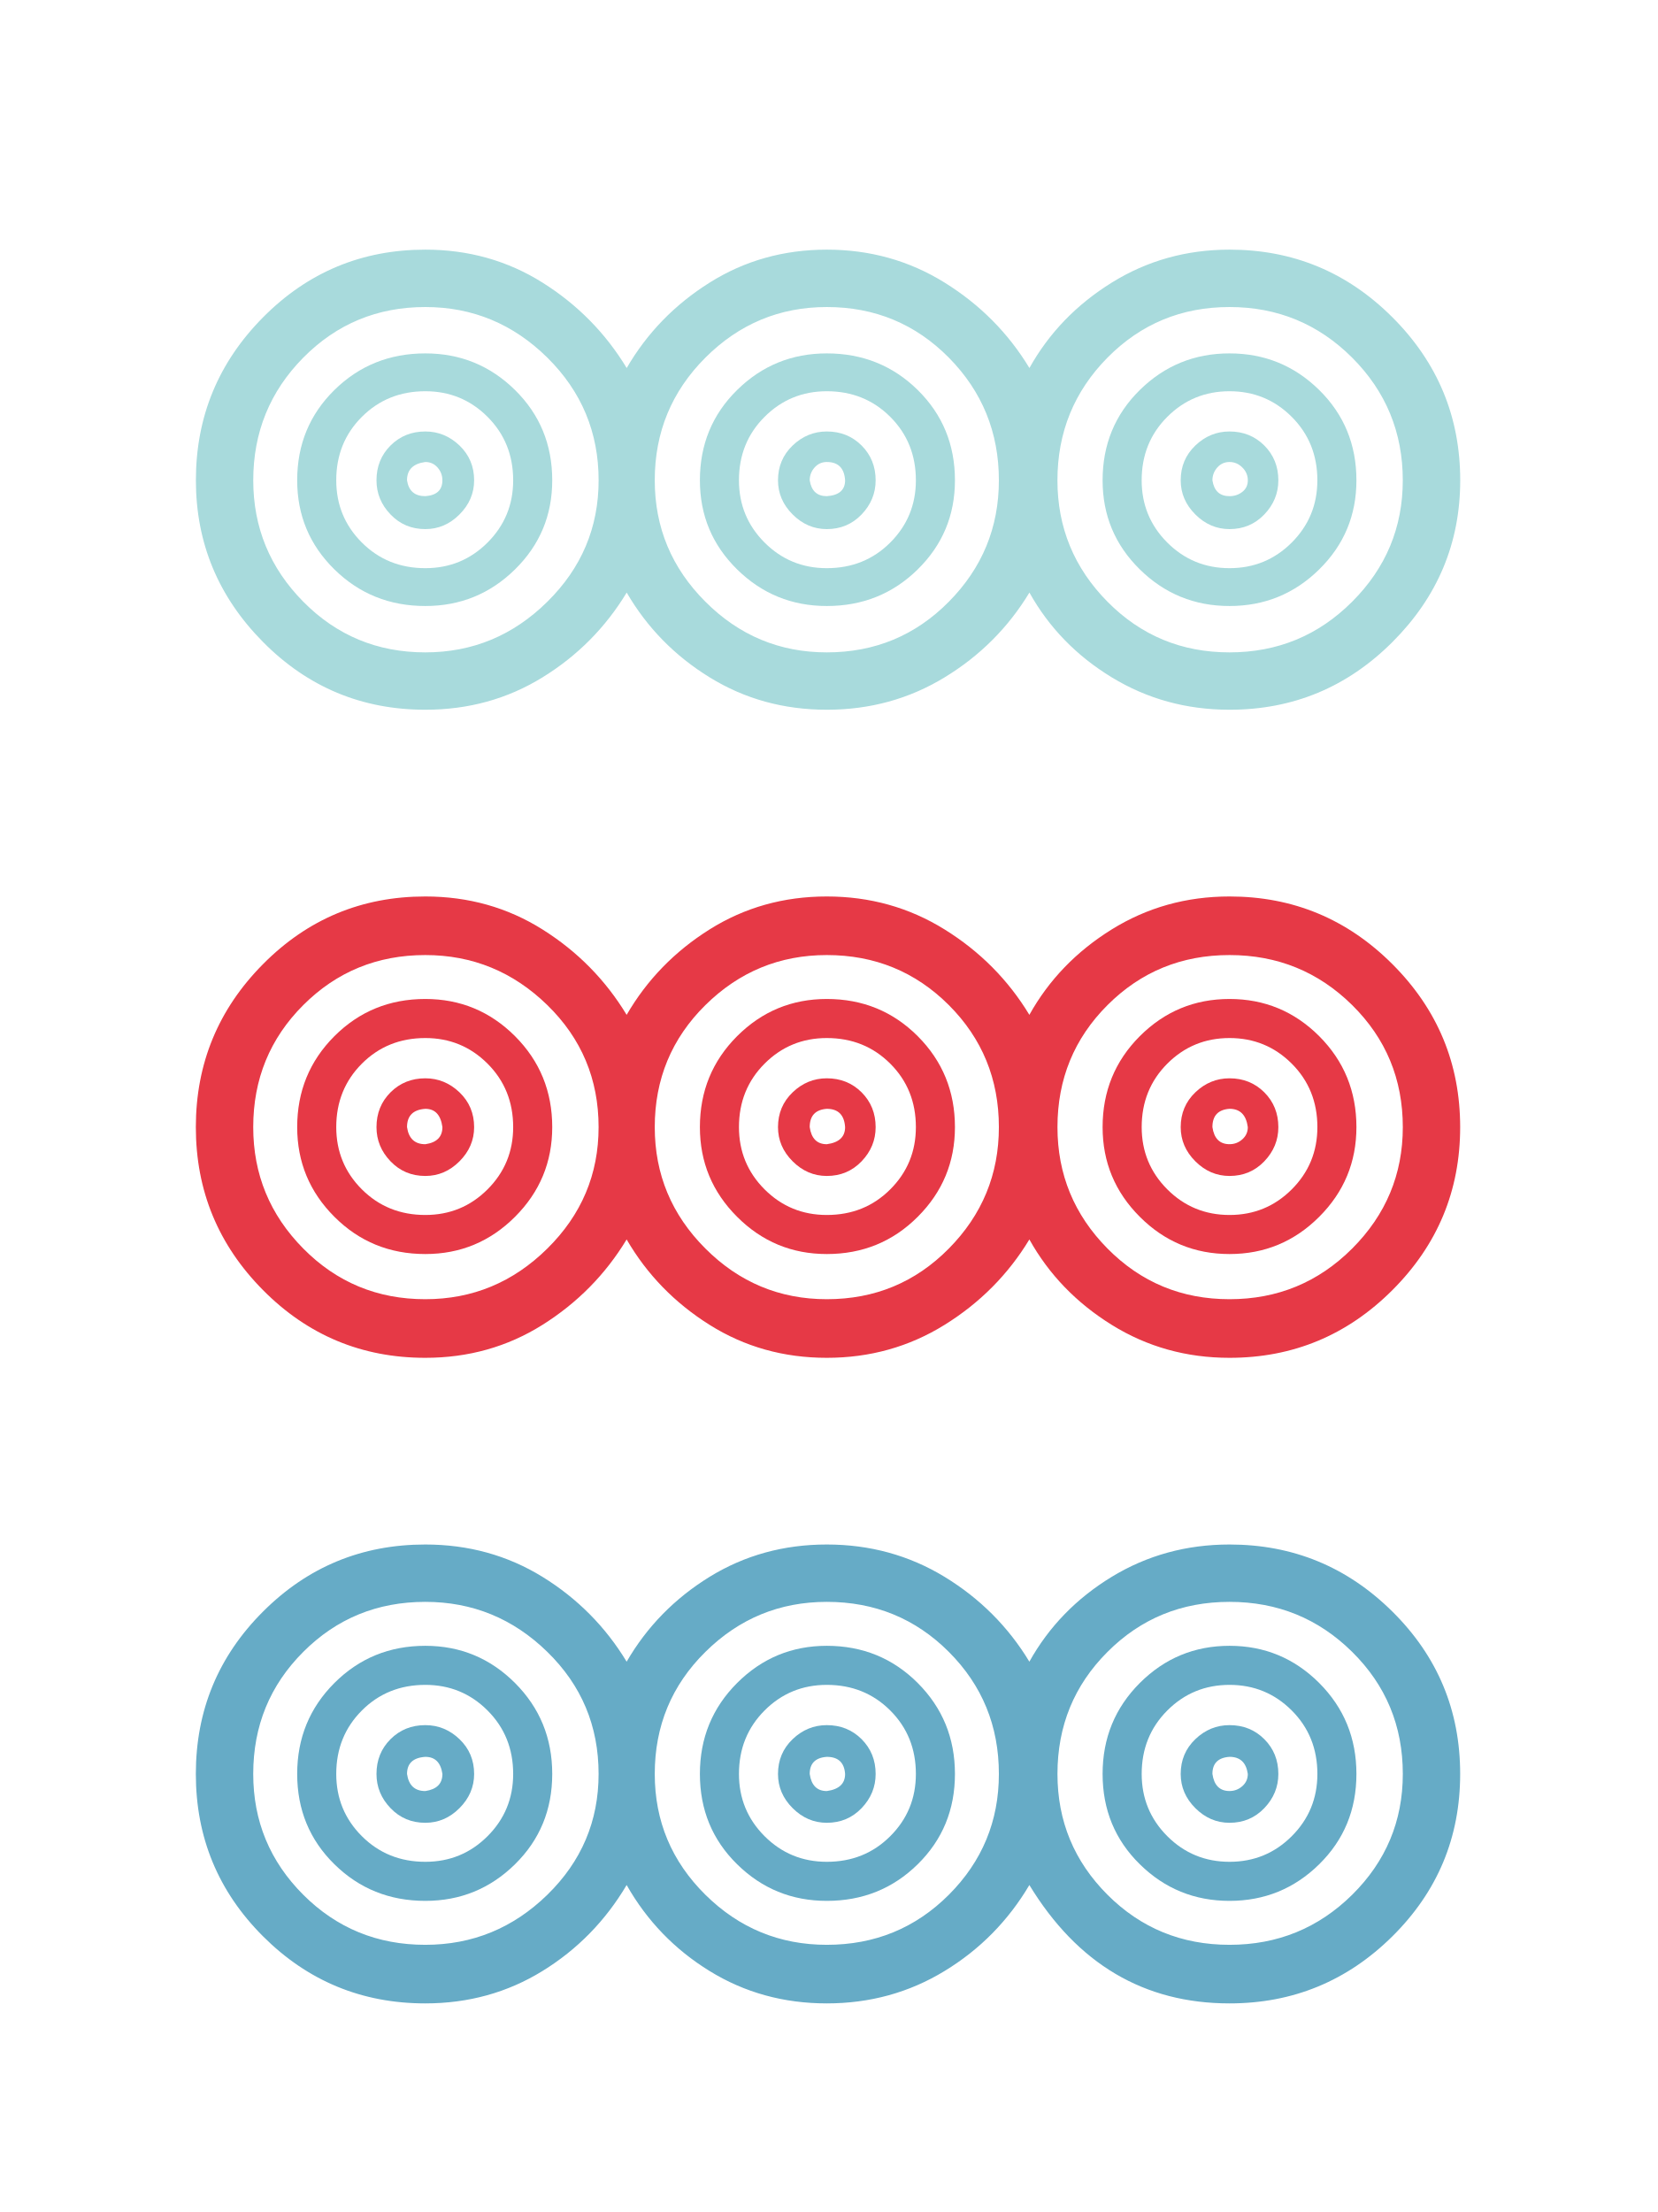
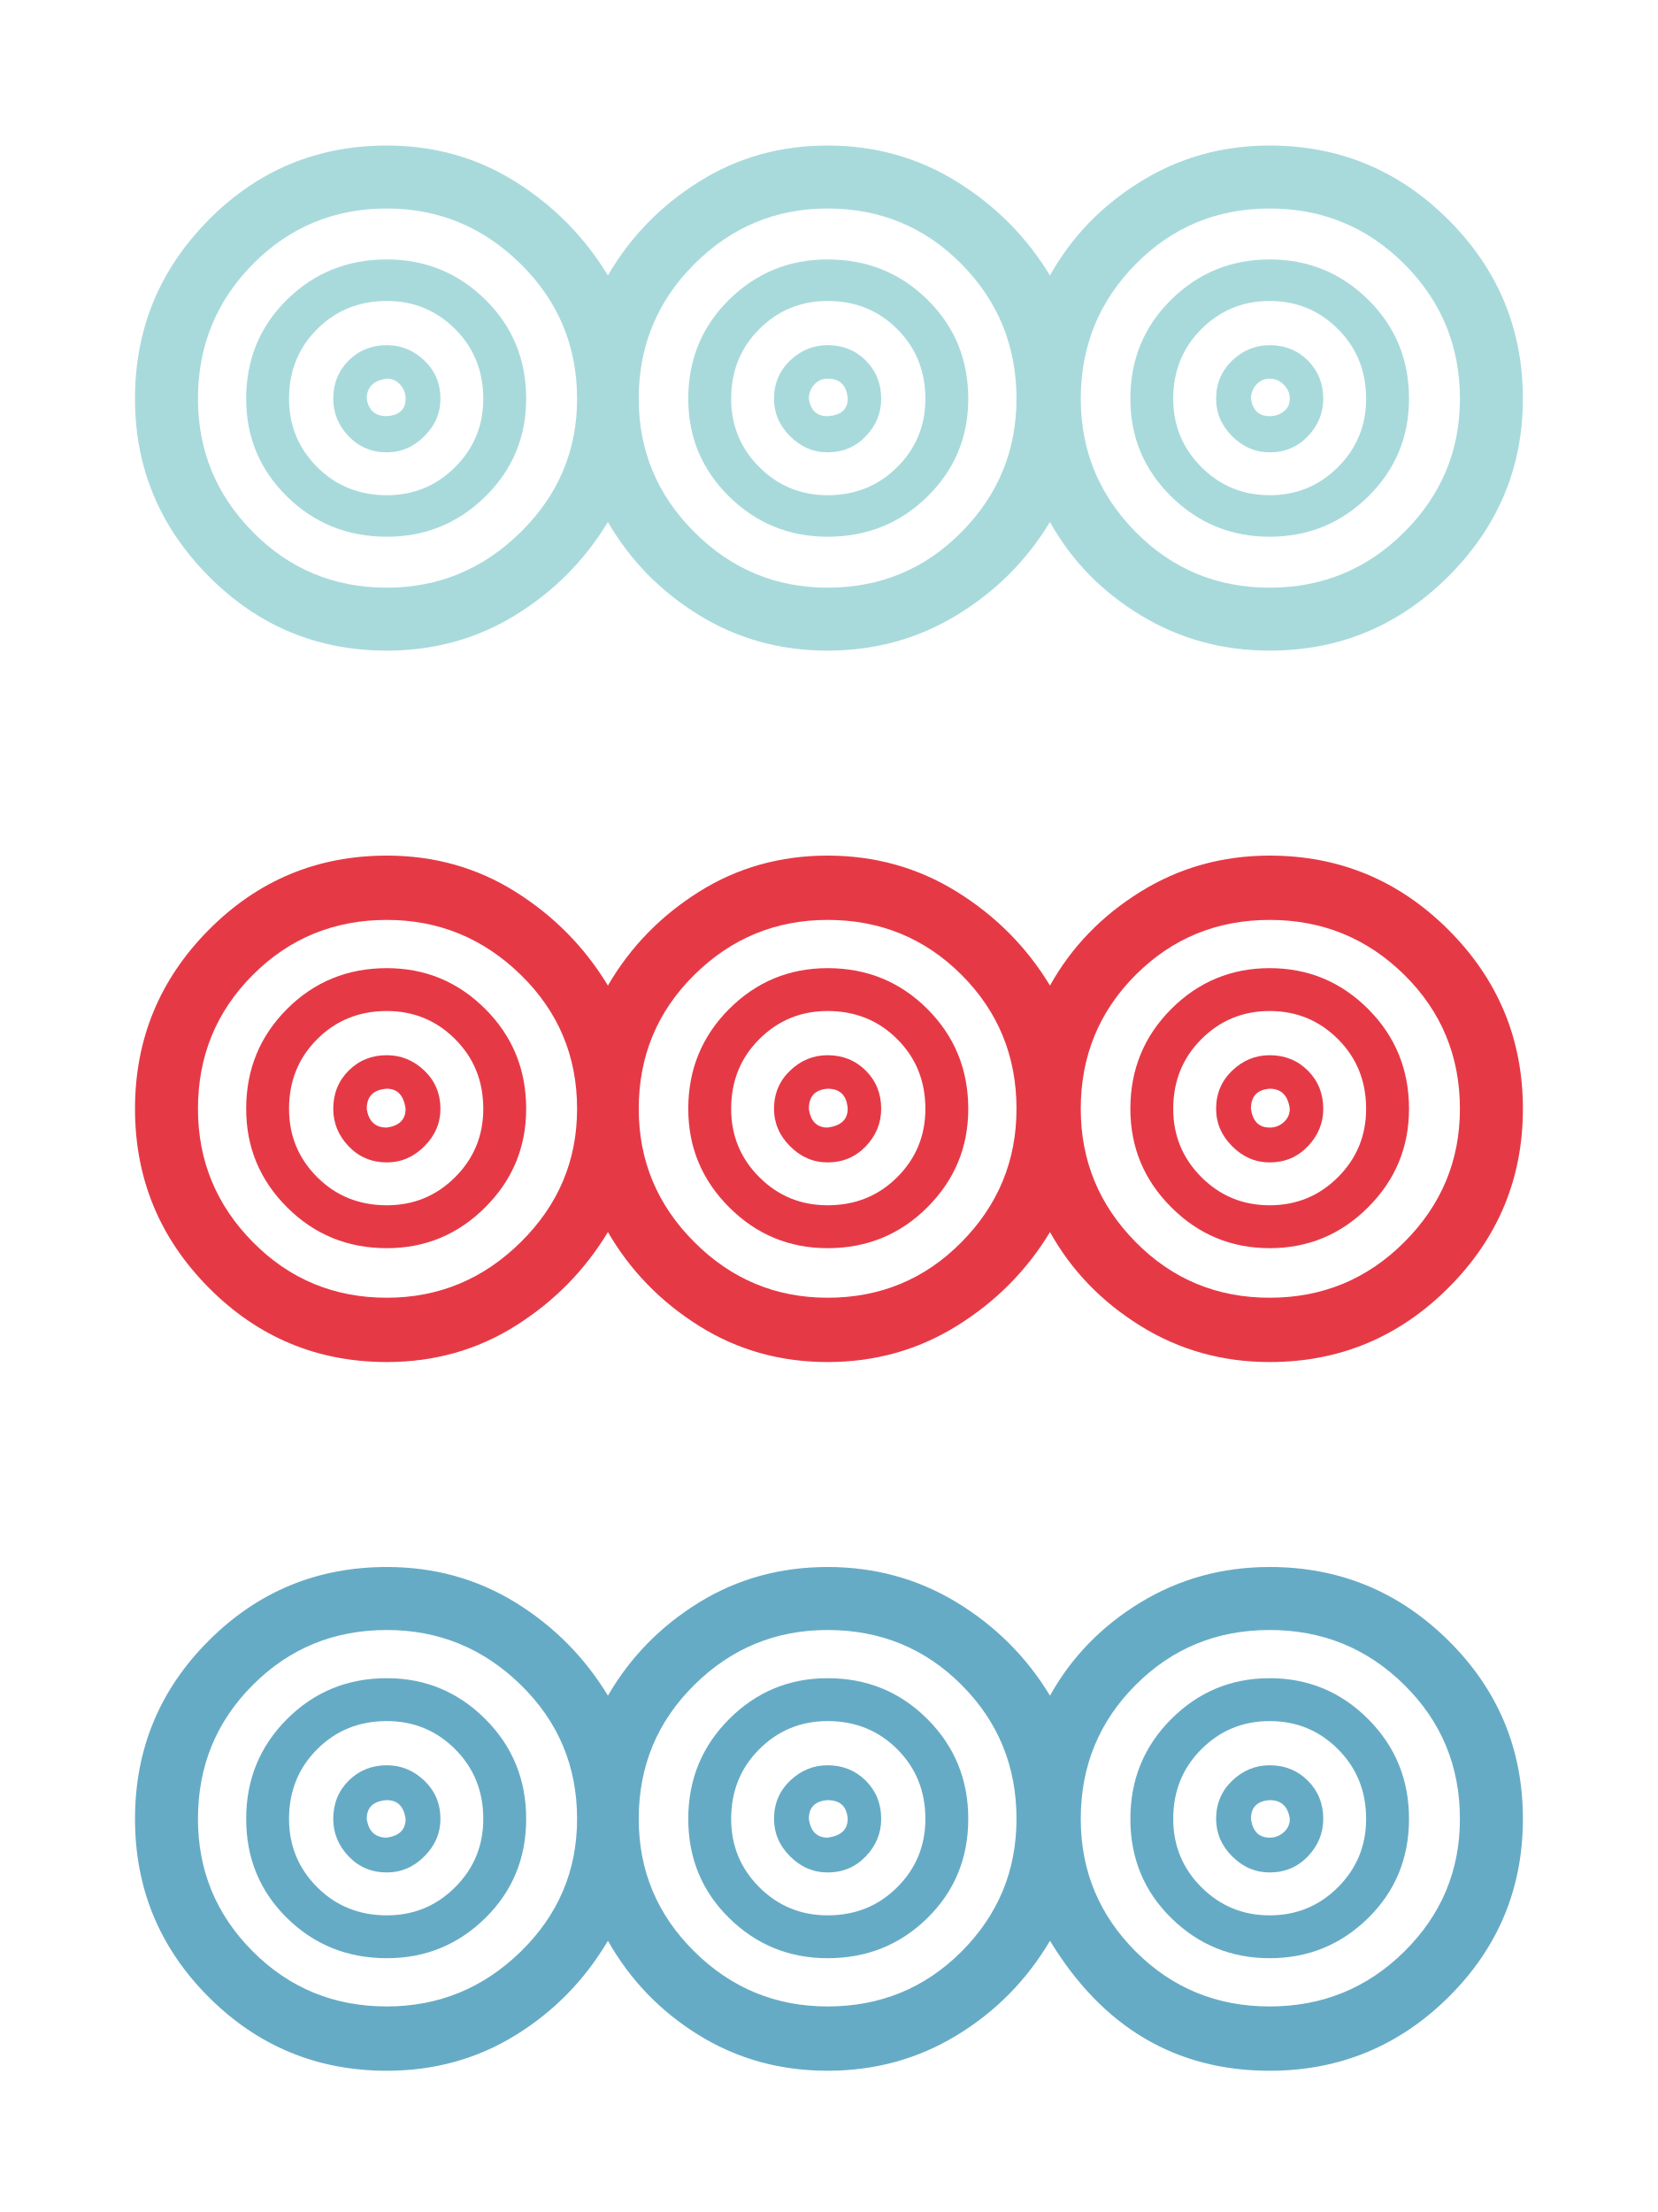
<svg xmlns="http://www.w3.org/2000/svg" version="1.1" id="Layer_1" x="0px" y="0px" width="66.334px" height="88.5px" viewBox="0 0 66.334 88.5" enable-background="new 0 0 66.334 88.5" xml:space="preserve">
  <g>
-     <path fill="#A8DADC" d="M17.018,24.246c1.399,0,2.596-0.488,3.589-1.465c0.993-0.977,1.489-2.164,1.489-3.564   c0-1.431-0.497-2.636-1.489-3.613c-0.993-0.977-2.189-1.465-3.589-1.465c-1.433,0-2.645,0.488-3.638,1.465   c-0.993,0.977-1.489,2.182-1.489,3.613c0,1.4,0.496,2.588,1.489,3.564C14.373,23.757,15.585,24.246,17.018,24.246z M14.479,16.678   c0.684-0.684,1.53-1.025,2.539-1.025c0.977,0,1.807,0.342,2.49,1.025s1.025,1.529,1.025,2.539c0,0.977-0.342,1.807-1.025,2.49   s-1.514,1.025-2.49,1.025c-1.009,0-1.855-0.342-2.539-1.025s-1.025-1.514-1.025-2.49C13.453,18.207,13.795,17.361,14.479,16.678z" />
-     <path fill="#A8DADC" d="M49.195,21.169c0.553,0,1.017-0.195,1.392-0.586c0.374-0.391,0.562-0.846,0.562-1.367   c0-0.552-0.188-1.017-0.562-1.392c-0.375-0.373-0.838-0.561-1.392-0.561c-0.521,0-0.977,0.188-1.367,0.561   c-0.391,0.375-0.586,0.84-0.586,1.392c0,0.521,0.195,0.977,0.586,1.367S48.674,21.169,49.195,21.169z M48.707,18.703   c0.13-0.146,0.293-0.219,0.488-0.219s0.366,0.072,0.513,0.219s0.22,0.318,0.22,0.513c0,0.195-0.073,0.35-0.22,0.463   c-0.146,0.115-0.317,0.172-0.513,0.172c-0.391,0-0.619-0.211-0.684-0.635C48.512,19.021,48.577,18.85,48.707,18.703z" />
-     <path fill="#A8DADC" d="M33.082,24.246c1.432,0,2.645-0.488,3.638-1.465c0.993-0.977,1.489-2.164,1.489-3.564   c0-1.431-0.497-2.636-1.489-3.613c-0.993-0.977-2.206-1.465-3.638-1.465c-1.4,0-2.596,0.488-3.589,1.465   c-0.993,0.977-1.489,2.182-1.489,3.613c0,1.4,0.496,2.588,1.489,3.564C30.486,23.757,31.682,24.246,33.082,24.246z M30.592,16.678   c0.684-0.684,1.514-1.025,2.49-1.025c1.009,0,1.855,0.342,2.539,1.025s1.025,1.529,1.025,2.539c0,0.977-0.342,1.807-1.025,2.49   s-1.53,1.025-2.539,1.025c-0.977,0-1.807-0.342-2.49-1.025s-1.025-1.514-1.025-2.49C29.566,18.207,29.908,17.361,30.592,16.678z" />
-     <path fill="#A8DADC" d="M49.195,24.246c1.399,0,2.596-0.488,3.589-1.465c0.993-0.977,1.489-2.164,1.489-3.564   c0-1.431-0.497-2.636-1.489-3.613c-0.993-0.977-2.189-1.465-3.589-1.465c-1.4,0-2.596,0.488-3.589,1.465   c-0.993,0.977-1.489,2.182-1.489,3.613c0,1.4,0.496,2.588,1.489,3.564C46.599,23.757,47.795,24.246,49.195,24.246z M46.705,16.678   c0.684-0.684,1.514-1.025,2.49-1.025s1.807,0.342,2.49,1.025s1.025,1.529,1.025,2.539c0,0.977-0.342,1.807-1.025,2.49   s-1.514,1.025-2.49,1.025s-1.807-0.342-2.49-1.025s-1.025-1.514-1.025-2.49C45.68,18.207,46.021,17.361,46.705,16.678z" />
-     <path fill="#A8DADC" d="M33.082,21.169c0.553,0,1.017-0.195,1.392-0.586c0.374-0.391,0.562-0.846,0.562-1.367   c0-0.552-0.188-1.017-0.562-1.392c-0.375-0.373-0.838-0.561-1.392-0.561c-0.521,0-0.977,0.188-1.367,0.561   c-0.391,0.375-0.586,0.84-0.586,1.392c0,0.521,0.195,0.977,0.586,1.367S32.561,21.169,33.082,21.169z M32.594,18.703   c0.13-0.146,0.293-0.219,0.488-0.219c0.456,0,0.7,0.244,0.732,0.732c0,0.391-0.244,0.602-0.732,0.635   c-0.391,0-0.619-0.211-0.684-0.635C32.398,19.021,32.463,18.85,32.594,18.703z" />
-     <path fill="#A8DADC" d="M17.018,21.169c0.521,0,0.977-0.195,1.367-0.586s0.586-0.846,0.586-1.367c0-0.552-0.195-1.017-0.586-1.392   c-0.391-0.373-0.847-0.561-1.367-0.561c-0.554,0-1.018,0.188-1.392,0.561c-0.375,0.375-0.562,0.84-0.562,1.392   c0,0.521,0.187,0.977,0.562,1.367C16,20.974,16.464,21.169,17.018,21.169z M17.018,18.484c0.195,0,0.358,0.072,0.488,0.219   c0.13,0.146,0.195,0.318,0.195,0.513c0,0.391-0.228,0.602-0.684,0.635c-0.423,0-0.667-0.211-0.732-0.635   C16.285,18.793,16.529,18.549,17.018,18.484z" />
-     <path fill="#E63946" d="M17.018,43.142c-0.554,0-1.018,0.188-1.392,0.561c-0.375,0.375-0.562,0.84-0.562,1.393   c0,0.521,0.187,0.977,0.562,1.367c0.374,0.391,0.838,0.586,1.392,0.586c0.521,0,0.977-0.195,1.367-0.586s0.586-0.846,0.586-1.367   c0-0.553-0.195-1.018-0.586-1.393C17.994,43.33,17.538,43.142,17.018,43.142z M17.018,45.779c-0.423,0-0.667-0.229-0.732-0.684   c0-0.455,0.244-0.699,0.732-0.732c0.391,0,0.618,0.244,0.684,0.732C17.701,45.486,17.473,45.714,17.018,45.779z" />
-     <path fill="#A8DADC" d="M17.018,28.396c1.725,0,3.288-0.432,4.688-1.295c1.399-0.861,2.522-1.992,3.369-3.393   c0.813,1.4,1.92,2.531,3.32,3.393c1.399,0.863,2.962,1.295,4.688,1.295c1.725,0,3.296-0.432,4.712-1.295   c1.416-0.861,2.547-1.992,3.394-3.393c0.781,1.4,1.88,2.531,3.296,3.393c1.416,0.863,2.986,1.295,4.712,1.295   c2.539,0,4.712-0.904,6.519-2.711s2.71-3.963,2.71-6.469c0-2.539-0.903-4.712-2.71-6.519s-3.979-2.709-6.519-2.709   c-1.726,0-3.296,0.439-4.712,1.318s-2.515,2.018-3.296,3.418c-0.847-1.4-1.978-2.539-3.394-3.418s-2.987-1.318-4.712-1.318   c-1.726,0-3.288,0.439-4.688,1.318c-1.4,0.879-2.507,2.018-3.32,3.418c-0.847-1.4-1.97-2.539-3.369-3.418   c-1.4-0.879-2.962-1.318-4.688-1.318c-2.539,0-4.704,0.902-6.494,2.709c-1.791,1.807-2.686,3.98-2.686,6.519   c0,2.506,0.895,4.662,2.686,6.469C12.313,27.492,14.479,28.396,17.018,28.396z M44.312,14.309c1.334-1.35,2.962-2.025,4.883-2.025   c1.92,0,3.556,0.676,4.907,2.025c1.351,1.352,2.026,2.988,2.026,4.908c0,1.889-0.676,3.508-2.026,4.857   c-1.351,1.352-2.987,2.027-4.907,2.027c-1.921,0-3.548-0.676-4.883-2.027c-1.335-1.35-2.002-2.969-2.002-4.857   C42.311,17.297,42.978,15.66,44.312,14.309z M28.224,14.309c1.351-1.35,2.97-2.025,4.858-2.025c1.92,0,3.548,0.676,4.883,2.025   c1.334,1.352,2.002,2.988,2.002,4.908c0,1.889-0.667,3.508-2.002,4.857c-1.335,1.352-2.962,2.027-4.883,2.027   c-1.888,0-3.508-0.676-4.858-2.027c-1.351-1.35-2.026-2.969-2.026-4.857C26.197,17.297,26.873,15.66,28.224,14.309z M12.135,14.309   c1.334-1.35,2.962-2.025,4.883-2.025c1.888,0,3.516,0.676,4.883,2.025c1.367,1.352,2.051,2.988,2.051,4.908   c0,1.889-0.684,3.508-2.051,4.857c-1.367,1.352-2.995,2.027-4.883,2.027c-1.921,0-3.548-0.676-4.883-2.027   c-1.335-1.35-2.002-2.969-2.002-4.857C10.133,17.297,10.8,15.66,12.135,14.309z" />
-     <path fill="#E63946" d="M17.018,39.968c-1.433,0-2.645,0.496-3.638,1.488c-0.993,0.994-1.489,2.207-1.489,3.639   c0,1.4,0.496,2.596,1.489,3.588c0.993,0.994,2.205,1.49,3.638,1.49c1.399,0,2.596-0.496,3.589-1.49   c0.993-0.992,1.489-2.188,1.489-3.588c0-1.432-0.497-2.645-1.489-3.639C19.613,40.464,18.417,39.968,17.018,39.968z M19.508,47.585   c-0.684,0.684-1.514,1.025-2.49,1.025c-1.009,0-1.855-0.342-2.539-1.025s-1.025-1.514-1.025-2.49c0-1.01,0.342-1.855,1.025-2.539   s1.53-1.025,2.539-1.025c0.977,0,1.807,0.342,2.49,1.025s1.025,1.529,1.025,2.539C20.533,46.072,20.191,46.902,19.508,47.585z" />
-     <path fill="#E63946" d="M33.082,43.142c-0.521,0-0.977,0.188-1.367,0.561c-0.391,0.375-0.586,0.84-0.586,1.393   c0,0.521,0.195,0.977,0.586,1.367s0.846,0.586,1.367,0.586c0.553,0,1.017-0.195,1.392-0.586c0.374-0.391,0.562-0.846,0.562-1.367   c0-0.553-0.188-1.018-0.562-1.393C34.099,43.33,33.635,43.142,33.082,43.142z M33.082,45.779c-0.391,0-0.619-0.229-0.684-0.684   c0-0.455,0.228-0.699,0.684-0.732c0.456,0,0.7,0.244,0.732,0.732C33.814,45.486,33.57,45.714,33.082,45.779z" />
-     <path fill="#E63946" d="M49.195,43.142c-0.521,0-0.977,0.188-1.367,0.561c-0.391,0.375-0.586,0.84-0.586,1.393   c0,0.521,0.195,0.977,0.586,1.367s0.846,0.586,1.367,0.586c0.553,0,1.017-0.195,1.392-0.586c0.374-0.391,0.562-0.846,0.562-1.367   c0-0.553-0.188-1.018-0.562-1.393C50.212,43.33,49.749,43.142,49.195,43.142z M49.708,45.583c-0.146,0.131-0.317,0.195-0.513,0.195   c-0.391,0-0.619-0.229-0.684-0.684c0-0.455,0.228-0.699,0.684-0.732c0.423,0,0.667,0.244,0.732,0.732   C49.928,45.291,49.854,45.453,49.708,45.583z" />
-     <path fill="#E63946" d="M49.195,35.867c-1.726,0-3.296,0.439-4.712,1.318s-2.515,2.018-3.296,3.418   c-0.847-1.4-1.978-2.539-3.394-3.418s-2.987-1.318-4.712-1.318c-1.726,0-3.288,0.439-4.688,1.318   c-1.4,0.879-2.507,2.018-3.32,3.418c-0.847-1.4-1.97-2.539-3.369-3.418c-1.4-0.879-2.962-1.318-4.688-1.318   c-2.539,0-4.704,0.902-6.494,2.709c-1.791,1.807-2.686,3.98-2.686,6.52s0.895,4.711,2.686,6.518   c1.79,1.807,3.955,2.711,6.494,2.711c1.725,0,3.288-0.439,4.688-1.318c1.399-0.879,2.522-2.018,3.369-3.418   c0.813,1.4,1.92,2.539,3.32,3.418c1.399,0.879,2.962,1.318,4.688,1.318c1.725,0,3.296-0.439,4.712-1.318s2.547-2.018,3.394-3.418   c0.781,1.4,1.88,2.539,3.296,3.418s2.986,1.318,4.712,1.318c2.539,0,4.712-0.904,6.519-2.711s2.71-3.979,2.71-6.518   s-0.903-4.713-2.71-6.52S51.734,35.867,49.195,35.867z M21.9,49.953c-1.367,1.352-2.995,2.027-4.883,2.027   c-1.921,0-3.548-0.676-4.883-2.027c-1.335-1.35-2.002-2.969-2.002-4.857c0-1.92,0.667-3.549,2.002-4.883   c1.334-1.334,2.962-2.002,4.883-2.002c1.888,0,3.516,0.668,4.883,2.002s2.051,2.963,2.051,4.883   C23.951,46.984,23.268,48.603,21.9,49.953z M37.965,49.953c-1.335,1.352-2.962,2.027-4.883,2.027c-1.888,0-3.508-0.676-4.858-2.027   c-1.351-1.35-2.026-2.969-2.026-4.857c0-1.92,0.675-3.549,2.026-4.883c1.351-1.334,2.97-2.002,4.858-2.002   c1.92,0,3.548,0.668,4.883,2.002c1.334,1.334,2.002,2.963,2.002,4.883C39.967,46.984,39.299,48.603,37.965,49.953z M54.103,49.953   c-1.351,1.352-2.987,2.027-4.907,2.027c-1.921,0-3.548-0.676-4.883-2.027c-1.335-1.35-2.002-2.969-2.002-4.857   c0-1.92,0.667-3.549,2.002-4.883c1.334-1.334,2.962-2.002,4.883-2.002c1.92,0,3.556,0.668,4.907,2.002   c1.351,1.334,2.026,2.963,2.026,4.883C56.129,46.984,55.453,48.603,54.103,49.953z" />
-     <path fill="#E63946" d="M49.195,39.968c-1.4,0-2.596,0.496-3.589,1.488c-0.993,0.994-1.489,2.207-1.489,3.639   c0,1.4,0.496,2.596,1.489,3.588c0.993,0.994,2.189,1.49,3.589,1.49c1.399,0,2.596-0.496,3.589-1.49   c0.993-0.992,1.489-2.188,1.489-3.588c0-1.432-0.497-2.645-1.489-3.639C51.791,40.464,50.595,39.968,49.195,39.968z M51.686,47.585   c-0.684,0.684-1.514,1.025-2.49,1.025s-1.807-0.342-2.49-1.025s-1.025-1.514-1.025-2.49c0-1.01,0.342-1.855,1.025-2.539   s1.514-1.025,2.49-1.025s1.807,0.342,2.49,1.025s1.025,1.529,1.025,2.539C52.711,46.072,52.369,46.902,51.686,47.585z" />
-     <path fill="#E63946" d="M33.082,39.968c-1.4,0-2.596,0.496-3.589,1.488c-0.993,0.994-1.489,2.207-1.489,3.639   c0,1.4,0.496,2.596,1.489,3.588c0.993,0.994,2.189,1.49,3.589,1.49c1.432,0,2.645-0.496,3.638-1.49   c0.993-0.992,1.489-2.188,1.489-3.588c0-1.432-0.497-2.645-1.489-3.639C35.727,40.464,34.514,39.968,33.082,39.968z M35.621,47.585   c-0.684,0.684-1.53,1.025-2.539,1.025c-0.977,0-1.807-0.342-2.49-1.025s-1.025-1.514-1.025-2.49c0-1.01,0.342-1.855,1.025-2.539   s1.514-1.025,2.49-1.025c1.009,0,1.855,0.342,2.539,1.025s1.025,1.529,1.025,2.539C36.646,46.072,36.305,46.902,35.621,47.585z" />
-     <path fill="#66ABC6" d="M17.018,65.847c-1.433,0-2.645,0.496-3.638,1.488c-0.993,0.994-1.489,2.205-1.489,3.639   c0,1.432,0.496,2.637,1.489,3.613c0.993,0.977,2.205,1.465,3.638,1.465c1.399,0,2.596-0.488,3.589-1.465   c0.993-0.977,1.489-2.182,1.489-3.613c0-1.434-0.497-2.645-1.489-3.639C19.613,66.343,18.417,65.847,17.018,65.847z M19.508,73.464   c-0.684,0.684-1.514,1.025-2.49,1.025c-1.009,0-1.855-0.342-2.539-1.025s-1.025-1.514-1.025-2.49c0-1.01,0.342-1.855,1.025-2.539   s1.53-1.025,2.539-1.025c0.977,0,1.807,0.342,2.49,1.025s1.025,1.529,1.025,2.539C20.533,71.951,20.191,72.781,19.508,73.464z" />
-     <path fill="#66ABC6" d="M17.018,69.021c-0.554,0-1.018,0.188-1.392,0.561c-0.375,0.375-0.562,0.838-0.562,1.393   c0,0.52,0.187,0.977,0.562,1.367c0.374,0.391,0.838,0.586,1.392,0.586c0.521,0,0.977-0.195,1.367-0.586s0.586-0.848,0.586-1.367   c0-0.555-0.195-1.018-0.586-1.393C17.994,69.208,17.538,69.021,17.018,69.021z M17.018,71.658c-0.423,0-0.667-0.229-0.732-0.684   c0-0.424,0.244-0.652,0.732-0.684c0.391,0,0.618,0.227,0.684,0.684C17.701,71.365,17.473,71.591,17.018,71.658z" />
-     <path fill="#66ABC6" d="M49.195,61.794c-1.726,0-3.296,0.432-4.712,1.293c-1.416,0.863-2.515,1.994-3.296,3.395   c-0.847-1.4-1.978-2.531-3.394-3.395c-1.416-0.861-2.987-1.293-4.712-1.293c-1.726,0-3.288,0.432-4.688,1.293   c-1.4,0.863-2.507,1.994-3.32,3.395c-0.847-1.4-1.97-2.531-3.369-3.395c-1.4-0.861-2.962-1.293-4.688-1.293   c-2.539,0-4.704,0.895-6.494,2.686c-1.791,1.789-2.686,3.955-2.686,6.494s0.895,4.703,2.686,6.494   c1.79,1.789,3.955,2.686,6.494,2.686c1.725,0,3.288-0.432,4.688-1.295c1.399-0.861,2.522-2.01,3.369-3.441   c0.813,1.432,1.92,2.58,3.32,3.441c1.399,0.863,2.962,1.295,4.688,1.295c1.725,0,3.296-0.432,4.712-1.295   c1.416-0.861,2.547-2.01,3.394-3.441c1.92,3.156,4.59,4.736,8.008,4.736c2.539,0,4.712-0.896,6.519-2.686   c1.807-1.791,2.71-3.955,2.71-6.494s-0.903-4.705-2.71-6.494C53.907,62.689,51.734,61.794,49.195,61.794z M21.9,75.808   c-1.367,1.334-2.995,2.002-4.883,2.002c-1.921,0-3.548-0.668-4.883-2.002c-1.335-1.336-2.002-2.947-2.002-4.834   c0-1.922,0.667-3.549,2.002-4.883c1.334-1.336,2.962-2.002,4.883-2.002c1.888,0,3.516,0.666,4.883,2.002   c1.367,1.334,2.051,2.961,2.051,4.883C23.951,72.861,23.268,74.472,21.9,75.808z M37.965,75.808   c-1.335,1.334-2.962,2.002-4.883,2.002c-1.888,0-3.508-0.668-4.858-2.002c-1.351-1.336-2.026-2.947-2.026-4.834   c0-1.922,0.675-3.549,2.026-4.883c1.351-1.336,2.97-2.002,4.858-2.002c1.92,0,3.548,0.666,4.883,2.002   c1.334,1.334,2.002,2.961,2.002,4.883C39.967,72.861,39.299,74.472,37.965,75.808z M54.103,75.808   c-1.351,1.334-2.987,2.002-4.907,2.002c-1.921,0-3.548-0.668-4.883-2.002c-1.335-1.336-2.002-2.947-2.002-4.834   c0-1.922,0.667-3.549,2.002-4.883c1.334-1.336,2.962-2.002,4.883-2.002c1.92,0,3.556,0.666,4.907,2.002   c1.351,1.334,2.026,2.961,2.026,4.883C56.129,72.861,55.453,74.472,54.103,75.808z" />
-     <path fill="#66ABC6" d="M33.082,69.021c-0.521,0-0.977,0.188-1.367,0.561c-0.391,0.375-0.586,0.838-0.586,1.393   c0,0.52,0.195,0.977,0.586,1.367s0.846,0.586,1.367,0.586c0.553,0,1.017-0.195,1.392-0.586c0.374-0.391,0.562-0.848,0.562-1.367   c0-0.555-0.188-1.018-0.562-1.393C34.099,69.208,33.635,69.021,33.082,69.021z M33.082,71.658c-0.391,0-0.619-0.229-0.684-0.684   c0-0.424,0.228-0.652,0.684-0.684c0.456,0,0.7,0.227,0.732,0.684C33.814,71.365,33.57,71.591,33.082,71.658z" />
-     <path fill="#66ABC6" d="M49.195,65.847c-1.4,0-2.596,0.496-3.589,1.488c-0.993,0.994-1.489,2.205-1.489,3.639   c0,1.432,0.496,2.637,1.489,3.613c0.993,0.977,2.189,1.465,3.589,1.465c1.399,0,2.596-0.488,3.589-1.465   c0.993-0.977,1.489-2.182,1.489-3.613c0-1.434-0.497-2.645-1.489-3.639C51.791,66.343,50.595,65.847,49.195,65.847z M51.686,73.464   c-0.684,0.684-1.514,1.025-2.49,1.025s-1.807-0.342-2.49-1.025s-1.025-1.514-1.025-2.49c0-1.01,0.342-1.855,1.025-2.539   s1.514-1.025,2.49-1.025s1.807,0.342,2.49,1.025s1.025,1.529,1.025,2.539C52.711,71.951,52.369,72.781,51.686,73.464z" />
-     <path fill="#66ABC6" d="M33.082,65.847c-1.4,0-2.596,0.496-3.589,1.488c-0.993,0.994-1.489,2.205-1.489,3.639   c0,1.432,0.496,2.637,1.489,3.613c0.993,0.977,2.189,1.465,3.589,1.465c1.432,0,2.645-0.488,3.638-1.465   c0.993-0.977,1.489-2.182,1.489-3.613c0-1.434-0.497-2.645-1.489-3.639C35.727,66.343,34.514,65.847,33.082,65.847z M35.621,73.464   c-0.684,0.684-1.53,1.025-2.539,1.025c-0.977,0-1.807-0.342-2.49-1.025s-1.025-1.514-1.025-2.49c0-1.01,0.342-1.855,1.025-2.539   s1.514-1.025,2.49-1.025c1.009,0,1.855,0.342,2.539,1.025s1.025,1.529,1.025,2.539C36.646,71.951,36.305,72.781,35.621,73.464z" />
-     <path fill="#66ABC6" d="M49.195,69.021c-0.521,0-0.977,0.188-1.367,0.561c-0.391,0.375-0.586,0.838-0.586,1.393   c0,0.52,0.195,0.977,0.586,1.367s0.846,0.586,1.367,0.586c0.553,0,1.017-0.195,1.392-0.586c0.374-0.391,0.562-0.848,0.562-1.367   c0-0.555-0.188-1.018-0.562-1.393C50.212,69.208,49.749,69.021,49.195,69.021z M49.708,71.462   c-0.146,0.129-0.317,0.195-0.513,0.195c-0.391,0-0.619-0.229-0.684-0.684c0-0.424,0.228-0.652,0.684-0.684   c0.423,0,0.667,0.227,0.732,0.684C49.928,71.169,49.854,71.332,49.708,71.462z" />
+     <g>
+       <path fill="#A8DADC" d="M15.478,21.474c1.536,0,2.85-0.536,3.94-1.608c1.09-1.071,1.635-2.375,1.635-3.912    c0-1.571-0.544-2.894-1.635-3.966c-1.09-1.073-2.404-1.608-3.94-1.608c-1.573,0-2.903,0.535-3.994,1.608    c-1.09,1.072-1.634,2.395-1.634,3.966c0,1.537,0.544,2.841,1.634,3.912C12.575,20.938,13.905,21.474,15.478,21.474z     M12.691,13.167c0.75-0.75,1.679-1.126,2.787-1.126c1.073,0,1.983,0.376,2.734,1.126c0.75,0.751,1.125,1.679,1.125,2.787    c0,1.071-0.375,1.983-1.125,2.733c-0.751,0.751-1.662,1.126-2.734,1.126c-1.107,0-2.037-0.375-2.787-1.126    c-0.751-0.75-1.126-1.662-1.126-2.733C11.565,14.845,11.94,13.917,12.691,13.167z" />
+       <path fill="#A8DADC" d="M50.802,18.097c0.608,0,1.117-0.214,1.528-0.643c0.41-0.43,0.616-0.929,0.616-1.501    c0-0.607-0.206-1.116-0.616-1.529c-0.411-0.409-0.92-0.614-1.528-0.614c-0.572,0-1.072,0.205-1.5,0.614    c-0.429,0.413-0.643,0.922-0.643,1.529c0,0.572,0.214,1.071,0.643,1.501C49.73,17.883,50.23,18.097,50.802,18.097z M50.266,15.39    c0.143-0.161,0.321-0.24,0.536-0.24c0.215,0,0.402,0.079,0.563,0.24c0.161,0.161,0.242,0.35,0.242,0.563s-0.081,0.384-0.242,0.508    c-0.161,0.127-0.348,0.189-0.563,0.189c-0.429,0-0.679-0.232-0.75-0.697C50.052,15.74,50.123,15.551,50.266,15.39z" />
+       <path fill="#A8DADC" d="M33.114,21.474c1.572,0,2.903-0.536,3.993-1.608c1.09-1.071,1.635-2.375,1.635-3.912    c0-1.571-0.545-2.894-1.635-3.966c-1.09-1.073-2.421-1.608-3.993-1.608c-1.537,0-2.85,0.535-3.94,1.608    c-1.09,1.072-1.635,2.395-1.635,3.966c0,1.537,0.545,2.841,1.635,3.912C30.264,20.938,31.577,21.474,33.114,21.474z M30.38,13.167    c0.75-0.75,1.662-1.126,2.734-1.126c1.107,0,2.036,0.376,2.787,1.126c0.751,0.751,1.125,1.679,1.125,2.787    c0,1.071-0.375,1.983-1.125,2.733c-0.751,0.751-1.68,1.126-2.787,1.126c-1.072,0-1.983-0.375-2.734-1.126    c-0.751-0.75-1.125-1.662-1.125-2.733C29.255,14.845,29.629,13.917,30.38,13.167z" />
+       <path fill="#A8DADC" d="M50.802,21.474c1.537,0,2.85-0.536,3.94-1.608c1.089-1.071,1.635-2.375,1.635-3.912    c0-1.571-0.546-2.894-1.635-3.966c-1.09-1.073-2.404-1.608-3.94-1.608c-1.536,0-2.85,0.535-3.939,1.608    c-1.09,1.072-1.635,2.395-1.635,3.966c0,1.537,0.545,2.841,1.635,3.912C47.952,20.938,49.266,21.474,50.802,21.474z     M48.069,13.167c0.75-0.75,1.661-1.126,2.733-1.126c1.073,0,1.984,0.376,2.734,1.126c0.75,0.751,1.125,1.679,1.125,2.787    c0,1.071-0.375,1.983-1.125,2.733c-0.75,0.751-1.662,1.126-2.734,1.126c-1.072,0-1.982-0.375-2.733-1.126    c-0.75-0.75-1.126-1.662-1.126-2.733C46.943,14.845,47.318,13.917,48.069,13.167z" />
+       <path fill="#A8DADC" d="M33.114,18.097c0.607,0,1.116-0.214,1.528-0.643c0.41-0.43,0.616-0.929,0.616-1.501    c0-0.607-0.206-1.116-0.616-1.529c-0.412-0.409-0.92-0.614-1.528-0.614c-0.572,0-1.072,0.205-1.501,0.614    c-0.428,0.413-0.643,0.922-0.643,1.529c0,0.572,0.214,1.071,0.643,1.501C32.042,17.883,32.542,18.097,33.114,18.097z     M32.578,15.39c0.142-0.161,0.321-0.24,0.536-0.24c0.5,0,0.768,0.268,0.804,0.804c0,0.429-0.268,0.66-0.804,0.697    c-0.429,0-0.68-0.232-0.75-0.697C32.363,15.74,32.434,15.551,32.578,15.39z" />
+       <path fill="#A8DADC" d="M15.478,18.097c0.572,0,1.073-0.214,1.501-0.643c0.429-0.43,0.644-0.929,0.644-1.501    c0-0.607-0.215-1.116-0.644-1.529c-0.428-0.409-0.929-0.614-1.501-0.614c-0.607,0-1.117,0.205-1.528,0.614    c-0.411,0.413-0.616,0.922-0.616,1.529c0,0.572,0.206,1.071,0.616,1.501C14.361,17.883,14.871,18.097,15.478,18.097z     M15.478,15.15c0.215,0,0.393,0.079,0.537,0.24c0.142,0.161,0.214,0.35,0.214,0.563c0,0.429-0.25,0.66-0.751,0.697    c-0.464,0-0.732-0.232-0.804-0.697C14.674,15.489,14.942,15.22,15.478,15.15z" />
+       <path fill="#E63946" d="M15.478,42.218c-0.607,0-1.117,0.206-1.528,0.616c-0.411,0.411-0.616,0.922-0.616,1.528    c0,0.572,0.206,1.071,0.616,1.5c0.411,0.43,0.921,0.645,1.528,0.645c0.572,0,1.073-0.215,1.501-0.645    c0.429-0.429,0.644-0.928,0.644-1.5c0-0.606-0.215-1.117-0.644-1.528C16.551,42.424,16.05,42.218,15.478,42.218z M15.478,45.113    c-0.464,0-0.732-0.251-0.804-0.75c0-0.5,0.268-0.768,0.804-0.804c0.429,0,0.679,0.268,0.751,0.804    C16.229,44.792,15.979,45.042,15.478,45.113z" />
+       <path fill="#A8DADC" d="M15.478,26.031c1.894,0,3.609-0.475,5.146-1.422c1.536-0.945,2.769-2.187,3.699-3.724    c0.892,1.537,2.107,2.778,3.644,3.724c1.537,0.947,3.252,1.422,5.146,1.422c1.894,0,3.618-0.475,5.173-1.422    c1.554-0.945,2.795-2.187,3.725-3.724c0.857,1.537,2.063,2.778,3.618,3.724c1.555,0.947,3.278,1.422,5.172,1.422    c2.788,0,5.173-0.993,7.157-2.977c1.982-1.983,2.975-4.35,2.975-7.101c0-2.787-0.992-5.174-2.975-7.156    c-1.983-1.984-4.369-2.974-7.157-2.974c-1.894,0-3.617,0.481-5.172,1.447c-1.555,0.964-2.761,2.215-3.618,3.752    c-0.93-1.537-2.171-2.788-3.725-3.752c-1.555-0.966-3.279-1.447-5.173-1.447c-1.895,0-3.61,0.481-5.146,1.447    c-1.537,0.964-2.752,2.215-3.644,3.752c-0.93-1.537-2.163-2.788-3.699-3.752c-1.537-0.966-3.252-1.447-5.146-1.447    c-2.787,0-5.164,0.989-7.129,2.974c-1.966,1.982-2.948,4.369-2.948,7.156c0,2.751,0.982,5.117,2.948,7.101    C10.314,25.038,12.691,26.031,15.478,26.031z M45.442,10.566c1.465-1.481,3.252-2.224,5.36-2.224c2.108,0,3.904,0.742,5.388,2.224    c1.483,1.483,2.225,3.28,2.225,5.388c0,2.073-0.742,3.851-2.225,5.332c-1.483,1.483-3.279,2.226-5.388,2.226    c-2.108,0-3.895-0.742-5.36-2.226c-1.465-1.481-2.198-3.259-2.198-5.332C43.244,13.846,43.977,12.049,45.442,10.566z     M27.78,10.566c1.482-1.481,3.26-2.224,5.333-2.224c2.107,0,3.895,0.742,5.359,2.224c1.465,1.483,2.199,3.28,2.199,5.388    c0,2.073-0.733,3.851-2.199,5.332c-1.464,1.483-3.252,2.226-5.359,2.226c-2.073,0-3.851-0.742-5.333-2.226    c-1.483-1.481-2.224-3.259-2.224-5.332C25.556,13.846,26.297,12.049,27.78,10.566z M10.118,10.566    c1.465-1.481,3.252-2.224,5.36-2.224c2.072,0,3.86,0.742,5.36,2.224c1.501,1.483,2.252,3.28,2.252,5.388    c0,2.073-0.75,3.851-2.252,5.332c-1.5,1.483-3.288,2.226-5.36,2.226c-2.108,0-3.895-0.742-5.36-2.226    c-1.465-1.481-2.197-3.259-2.197-5.332C7.921,13.846,8.653,12.049,10.118,10.566z" />
+       <path fill="#E63946" d="M15.478,38.735c-1.573,0-2.903,0.544-3.994,1.634c-1.09,1.091-1.634,2.423-1.634,3.994    c0,1.537,0.544,2.849,1.634,3.938c1.09,1.091,2.421,1.637,3.994,1.637c1.536,0,2.85-0.546,3.94-1.637    c1.09-1.09,1.635-2.401,1.635-3.938c0-1.571-0.544-2.903-1.635-3.994C18.328,39.279,17.014,38.735,15.478,38.735z M18.212,47.096    c-0.751,0.751-1.662,1.126-2.734,1.126c-1.107,0-2.037-0.375-2.787-1.126c-0.751-0.75-1.126-1.662-1.126-2.733    c0-1.108,0.375-2.037,1.126-2.787c0.75-0.751,1.679-1.126,2.787-1.126c1.073,0,1.983,0.375,2.734,1.126    c0.75,0.75,1.125,1.679,1.125,2.787C19.338,45.434,18.962,46.346,18.212,47.096z" />
+       <path fill="#E63946" d="M33.114,42.218c-0.572,0-1.072,0.206-1.501,0.616c-0.428,0.411-0.643,0.922-0.643,1.528    c0,0.572,0.214,1.071,0.643,1.5c0.429,0.43,0.929,0.645,1.501,0.645c0.607,0,1.116-0.215,1.528-0.645    c0.41-0.429,0.616-0.928,0.616-1.5c0-0.606-0.206-1.117-0.616-1.528C34.229,42.424,33.721,42.218,33.114,42.218z M33.114,45.113    c-0.429,0-0.68-0.251-0.75-0.75c0-0.5,0.25-0.768,0.75-0.804c0.5,0,0.768,0.268,0.804,0.804    C33.917,44.792,33.65,45.042,33.114,45.113z" />
+       <path fill="#E63946" d="M50.802,42.218c-0.572,0-1.072,0.206-1.5,0.616c-0.429,0.411-0.643,0.922-0.643,1.528    c0,0.572,0.214,1.071,0.643,1.5c0.429,0.43,0.929,0.645,1.5,0.645c0.608,0,1.117-0.215,1.528-0.645    c0.41-0.429,0.616-0.928,0.616-1.5c0-0.606-0.206-1.117-0.616-1.528C51.919,42.424,51.41,42.218,50.802,42.218z M51.365,44.899    c-0.161,0.144-0.348,0.214-0.563,0.214c-0.429,0-0.679-0.251-0.75-0.75c0-0.5,0.249-0.768,0.75-0.804    c0.465,0,0.732,0.268,0.805,0.804C51.606,44.577,51.526,44.755,51.365,44.899z" />
+       <path fill="#E63946" d="M50.802,34.232c-1.894,0-3.617,0.482-5.172,1.447s-2.761,2.215-3.618,3.752    c-0.93-1.537-2.171-2.787-3.725-3.752c-1.555-0.965-3.279-1.447-5.173-1.447c-1.895,0-3.61,0.482-5.146,1.447    s-2.752,2.215-3.644,3.752c-0.93-1.537-2.163-2.787-3.699-3.752c-1.537-0.965-3.252-1.447-5.146-1.447    c-2.787,0-5.164,0.99-7.129,2.974c-1.966,1.983-2.948,4.37-2.948,7.157s0.982,5.171,2.948,7.154    c1.965,1.983,4.342,2.977,7.129,2.977c1.894,0,3.609-0.482,5.146-1.448c1.536-0.964,2.769-2.214,3.699-3.752    c0.892,1.538,2.107,2.788,3.644,3.752c1.537,0.966,3.252,1.448,5.146,1.448c1.894,0,3.618-0.482,5.173-1.448    c1.554-0.964,2.795-2.214,3.725-3.752c0.857,1.538,2.063,2.788,3.618,3.752c1.555,0.966,3.278,1.448,5.172,1.448    c2.788,0,5.173-0.993,7.157-2.977c1.982-1.983,2.975-4.367,2.975-7.154s-0.992-5.174-2.975-7.157    C55.975,35.222,53.589,34.232,50.802,34.232z M20.838,49.695c-1.5,1.484-3.288,2.226-5.36,2.226c-2.108,0-3.895-0.741-5.36-2.226    c-1.465-1.481-2.197-3.259-2.197-5.332c0-2.107,0.732-3.896,2.197-5.36c1.465-1.465,3.252-2.198,5.36-2.198    c2.072,0,3.86,0.733,5.36,2.198c1.501,1.465,2.252,3.253,2.252,5.36C23.09,46.436,22.34,48.213,20.838,49.695z M38.473,49.695    c-1.464,1.484-3.252,2.226-5.359,2.226c-2.073,0-3.851-0.741-5.333-2.226c-1.483-1.481-2.224-3.259-2.224-5.332    c0-2.107,0.741-3.896,2.224-5.36c1.482-1.465,3.26-2.198,5.333-2.198c2.107,0,3.895,0.733,5.359,2.198    c1.465,1.465,2.199,3.253,2.199,5.36C40.672,46.436,39.938,48.213,38.473,49.695z M56.189,49.695    c-1.483,1.484-3.279,2.226-5.388,2.226c-2.108,0-3.895-0.741-5.36-2.226c-1.465-1.481-2.198-3.259-2.198-5.332    c0-2.107,0.733-3.896,2.198-5.36s3.252-2.198,5.36-2.198c2.108,0,3.904,0.733,5.388,2.198c1.483,1.465,2.225,3.253,2.225,5.36    C58.414,46.436,57.672,48.213,56.189,49.695z" />
+       <path fill="#E63946" d="M50.802,38.735c-1.536,0-2.85,0.544-3.939,1.634c-1.09,1.091-1.635,2.423-1.635,3.994    c0,1.537,0.545,2.849,1.635,3.938c1.089,1.091,2.403,1.637,3.939,1.637c1.537,0,2.85-0.546,3.94-1.637    c1.089-1.09,1.635-2.401,1.635-3.938c0-1.571-0.546-2.903-1.635-3.994C53.652,39.279,52.338,38.735,50.802,38.735z M53.536,47.096    c-0.75,0.751-1.662,1.126-2.734,1.126c-1.072,0-1.982-0.375-2.733-1.126c-0.75-0.75-1.126-1.662-1.126-2.733    c0-1.108,0.375-2.037,1.126-2.787c0.75-0.751,1.661-1.126,2.733-1.126c1.073,0,1.984,0.375,2.734,1.126    c0.75,0.75,1.125,1.679,1.125,2.787C54.661,45.434,54.286,46.346,53.536,47.096z" />
+       <path fill="#E63946" d="M33.114,38.735c-1.537,0-2.85,0.544-3.94,1.634c-1.09,1.091-1.635,2.423-1.635,3.994    c0,1.537,0.545,2.849,1.635,3.938c1.09,1.091,2.403,1.637,3.94,1.637c1.572,0,2.903-0.546,3.993-1.637    c1.09-1.09,1.635-2.401,1.635-3.938c0-1.571-0.545-2.903-1.635-3.994C36.017,39.279,34.686,38.735,33.114,38.735z M35.901,47.096    c-0.751,0.751-1.68,1.126-2.787,1.126c-1.072,0-1.983-0.375-2.734-1.126c-0.751-0.75-1.125-1.662-1.125-2.733    c0-1.108,0.374-2.037,1.125-2.787c0.75-0.751,1.662-1.126,2.734-1.126c1.107,0,2.036,0.375,2.787,1.126    c0.751,0.75,1.125,1.679,1.125,2.787C37.026,45.434,36.652,46.346,35.901,47.096z" />
+       <path fill="#66ABC6" d="M15.478,67.143c-1.573,0-2.903,0.545-3.994,1.635c-1.09,1.091-1.634,2.42-1.634,3.994    c0,1.571,0.544,2.896,1.634,3.967c1.09,1.071,2.421,1.607,3.994,1.607c1.536,0,2.85-0.536,3.94-1.607    c1.09-1.071,1.635-2.396,1.635-3.967c0-1.574-0.544-2.903-1.635-3.994C18.328,67.688,17.014,67.143,15.478,67.143z M18.212,75.505    c-0.751,0.751-1.662,1.126-2.734,1.126c-1.107,0-2.037-0.375-2.787-1.126c-0.751-0.75-1.126-1.661-1.126-2.733    c0-1.108,0.375-2.036,1.126-2.787c0.75-0.751,1.679-1.126,2.787-1.126c1.073,0,1.983,0.375,2.734,1.126    c0.75,0.751,1.125,1.679,1.125,2.787C19.338,73.844,18.962,74.755,18.212,75.505z" />
+       <path fill="#66ABC6" d="M15.478,70.627c-0.607,0-1.117,0.207-1.528,0.616c-0.411,0.411-0.616,0.92-0.616,1.528    c0,0.57,0.206,1.072,0.616,1.501s0.921,0.643,1.528,0.643c0.572,0,1.073-0.214,1.501-0.643c0.429-0.429,0.644-0.931,0.644-1.501    c0-0.608-0.215-1.117-0.644-1.528C16.551,70.834,16.05,70.627,15.478,70.627z M15.478,73.522c-0.464,0-0.732-0.251-0.804-0.75    c0-0.465,0.268-0.716,0.804-0.75c0.429,0,0.679,0.248,0.751,0.75C16.229,73.201,15.979,73.45,15.478,73.522z" />
+       <path fill="#66ABC6" d="M50.802,62.694c-1.894,0-3.617,0.475-5.172,1.42c-1.555,0.947-2.761,2.189-3.618,3.727    c-0.93-1.537-2.171-2.779-3.725-3.727c-1.555-0.945-3.279-1.42-5.173-1.42c-1.895,0-3.61,0.475-5.146,1.42    c-1.537,0.947-2.752,2.189-3.644,3.727c-0.93-1.537-2.163-2.779-3.699-3.727c-1.537-0.945-3.252-1.42-5.146-1.42    c-2.787,0-5.164,0.982-7.129,2.949c-1.966,1.964-2.948,4.342-2.948,7.129s0.982,5.162,2.948,7.129    c1.965,1.964,4.342,2.948,7.129,2.948c1.894,0,3.609-0.474,5.146-1.421c1.536-0.946,2.769-2.207,3.699-3.778    c0.892,1.571,2.107,2.832,3.644,3.778c1.537,0.947,3.252,1.421,5.146,1.421c1.894,0,3.618-0.474,5.173-1.421    c1.554-0.946,2.795-2.207,3.725-3.778c2.108,3.465,5.038,5.199,8.79,5.199c2.788,0,5.173-0.984,7.157-2.948    c1.982-1.967,2.975-4.342,2.975-7.129s-0.992-5.165-2.975-7.129C55.975,63.676,53.589,62.694,50.802,62.694z M20.838,78.079    c-1.5,1.465-3.288,2.197-5.36,2.197c-2.108,0-3.895-0.732-5.36-2.197c-1.465-1.467-2.197-3.235-2.197-5.307    c0-2.11,0.732-3.896,2.197-5.36c1.465-1.467,3.252-2.197,5.36-2.197c2.072,0,3.86,0.73,5.36,2.197    c1.501,1.465,2.252,3.25,2.252,5.36C23.09,74.843,22.34,76.612,20.838,78.079z M38.473,78.079    c-1.464,1.465-3.252,2.197-5.359,2.197c-2.073,0-3.851-0.732-5.333-2.197c-1.483-1.467-2.224-3.235-2.224-5.307    c0-2.11,0.741-3.896,2.224-5.36c1.482-1.467,3.26-2.197,5.333-2.197c2.107,0,3.895,0.73,5.359,2.197    c1.465,1.465,2.199,3.25,2.199,5.36C40.672,74.843,39.938,76.612,38.473,78.079z M56.189,78.079    c-1.483,1.465-3.279,2.197-5.388,2.197c-2.108,0-3.895-0.732-5.36-2.197c-1.465-1.467-2.198-3.235-2.198-5.307    c0-2.11,0.733-3.896,2.198-5.36c1.465-1.467,3.252-2.197,5.36-2.197c2.108,0,3.904,0.73,5.388,2.197    c1.483,1.465,2.225,3.25,2.225,5.36C58.414,74.843,57.672,76.612,56.189,78.079z" />
+       <path fill="#66ABC6" d="M33.114,70.627c-0.572,0-1.072,0.207-1.501,0.616c-0.428,0.411-0.643,0.92-0.643,1.528    c0,0.57,0.214,1.072,0.643,1.501c0.429,0.429,0.929,0.643,1.501,0.643c0.607,0,1.116-0.214,1.528-0.643    c0.41-0.429,0.616-0.931,0.616-1.501c0-0.608-0.206-1.117-0.616-1.528C34.229,70.834,33.721,70.627,33.114,70.627z M33.114,73.522    c-0.429,0-0.68-0.251-0.75-0.75c0-0.465,0.25-0.716,0.75-0.75c0.5,0,0.768,0.248,0.804,0.75    C33.917,73.201,33.65,73.45,33.114,73.522z" />
+       <path fill="#66ABC6" d="M50.802,67.143c-1.536,0-2.85,0.545-3.939,1.635c-1.09,1.091-1.635,2.42-1.635,3.994    c0,1.571,0.545,2.896,1.635,3.967c1.089,1.071,2.403,1.607,3.939,1.607c1.537,0,2.85-0.536,3.94-1.607    c1.089-1.071,1.635-2.396,1.635-3.967c0-1.574-0.546-2.903-1.635-3.994C53.652,67.688,52.338,67.143,50.802,67.143z     M53.536,75.505c-0.75,0.751-1.662,1.126-2.734,1.126c-1.072,0-1.982-0.375-2.733-1.126c-0.75-0.75-1.126-1.661-1.126-2.733    c0-1.108,0.375-2.036,1.126-2.787s1.661-1.126,2.733-1.126c1.073,0,1.984,0.375,2.734,1.126c0.75,0.751,1.125,1.679,1.125,2.787    C54.661,73.844,54.286,74.755,53.536,75.505z" />
+       <path fill="#66ABC6" d="M33.114,67.143c-1.537,0-2.85,0.545-3.94,1.635c-1.09,1.091-1.635,2.42-1.635,3.994    c0,1.571,0.545,2.896,1.635,3.967c1.09,1.071,2.403,1.607,3.94,1.607c1.572,0,2.903-0.536,3.993-1.607    c1.09-1.071,1.635-2.396,1.635-3.967c0-1.574-0.545-2.903-1.635-3.994C36.017,67.688,34.686,67.143,33.114,67.143z M35.901,75.505    c-0.751,0.751-1.68,1.126-2.787,1.126c-1.072,0-1.983-0.375-2.734-1.126c-0.751-0.75-1.125-1.661-1.125-2.733    c0-1.108,0.374-2.036,1.125-2.787c0.75-0.751,1.662-1.126,2.734-1.126c1.107,0,2.036,0.375,2.787,1.126s1.125,1.679,1.125,2.787    C37.026,73.844,36.652,74.755,35.901,75.505z" />
+       <path fill="#66ABC6" d="M50.802,70.627c-0.572,0-1.072,0.207-1.5,0.616c-0.429,0.411-0.643,0.92-0.643,1.528    c0,0.57,0.214,1.072,0.643,1.501s0.929,0.643,1.5,0.643c0.608,0,1.117-0.214,1.528-0.643c0.41-0.429,0.616-0.931,0.616-1.501    c0-0.608-0.206-1.117-0.616-1.528C51.919,70.834,51.41,70.627,50.802,70.627z M51.365,73.308    c-0.161,0.142-0.348,0.214-0.563,0.214c-0.429,0-0.679-0.251-0.75-0.75c0-0.465,0.249-0.716,0.75-0.75    c0.465,0,0.732,0.248,0.805,0.75C51.606,72.986,51.526,73.165,51.365,73.308z" />
+     </g>
  </g>
</svg>
